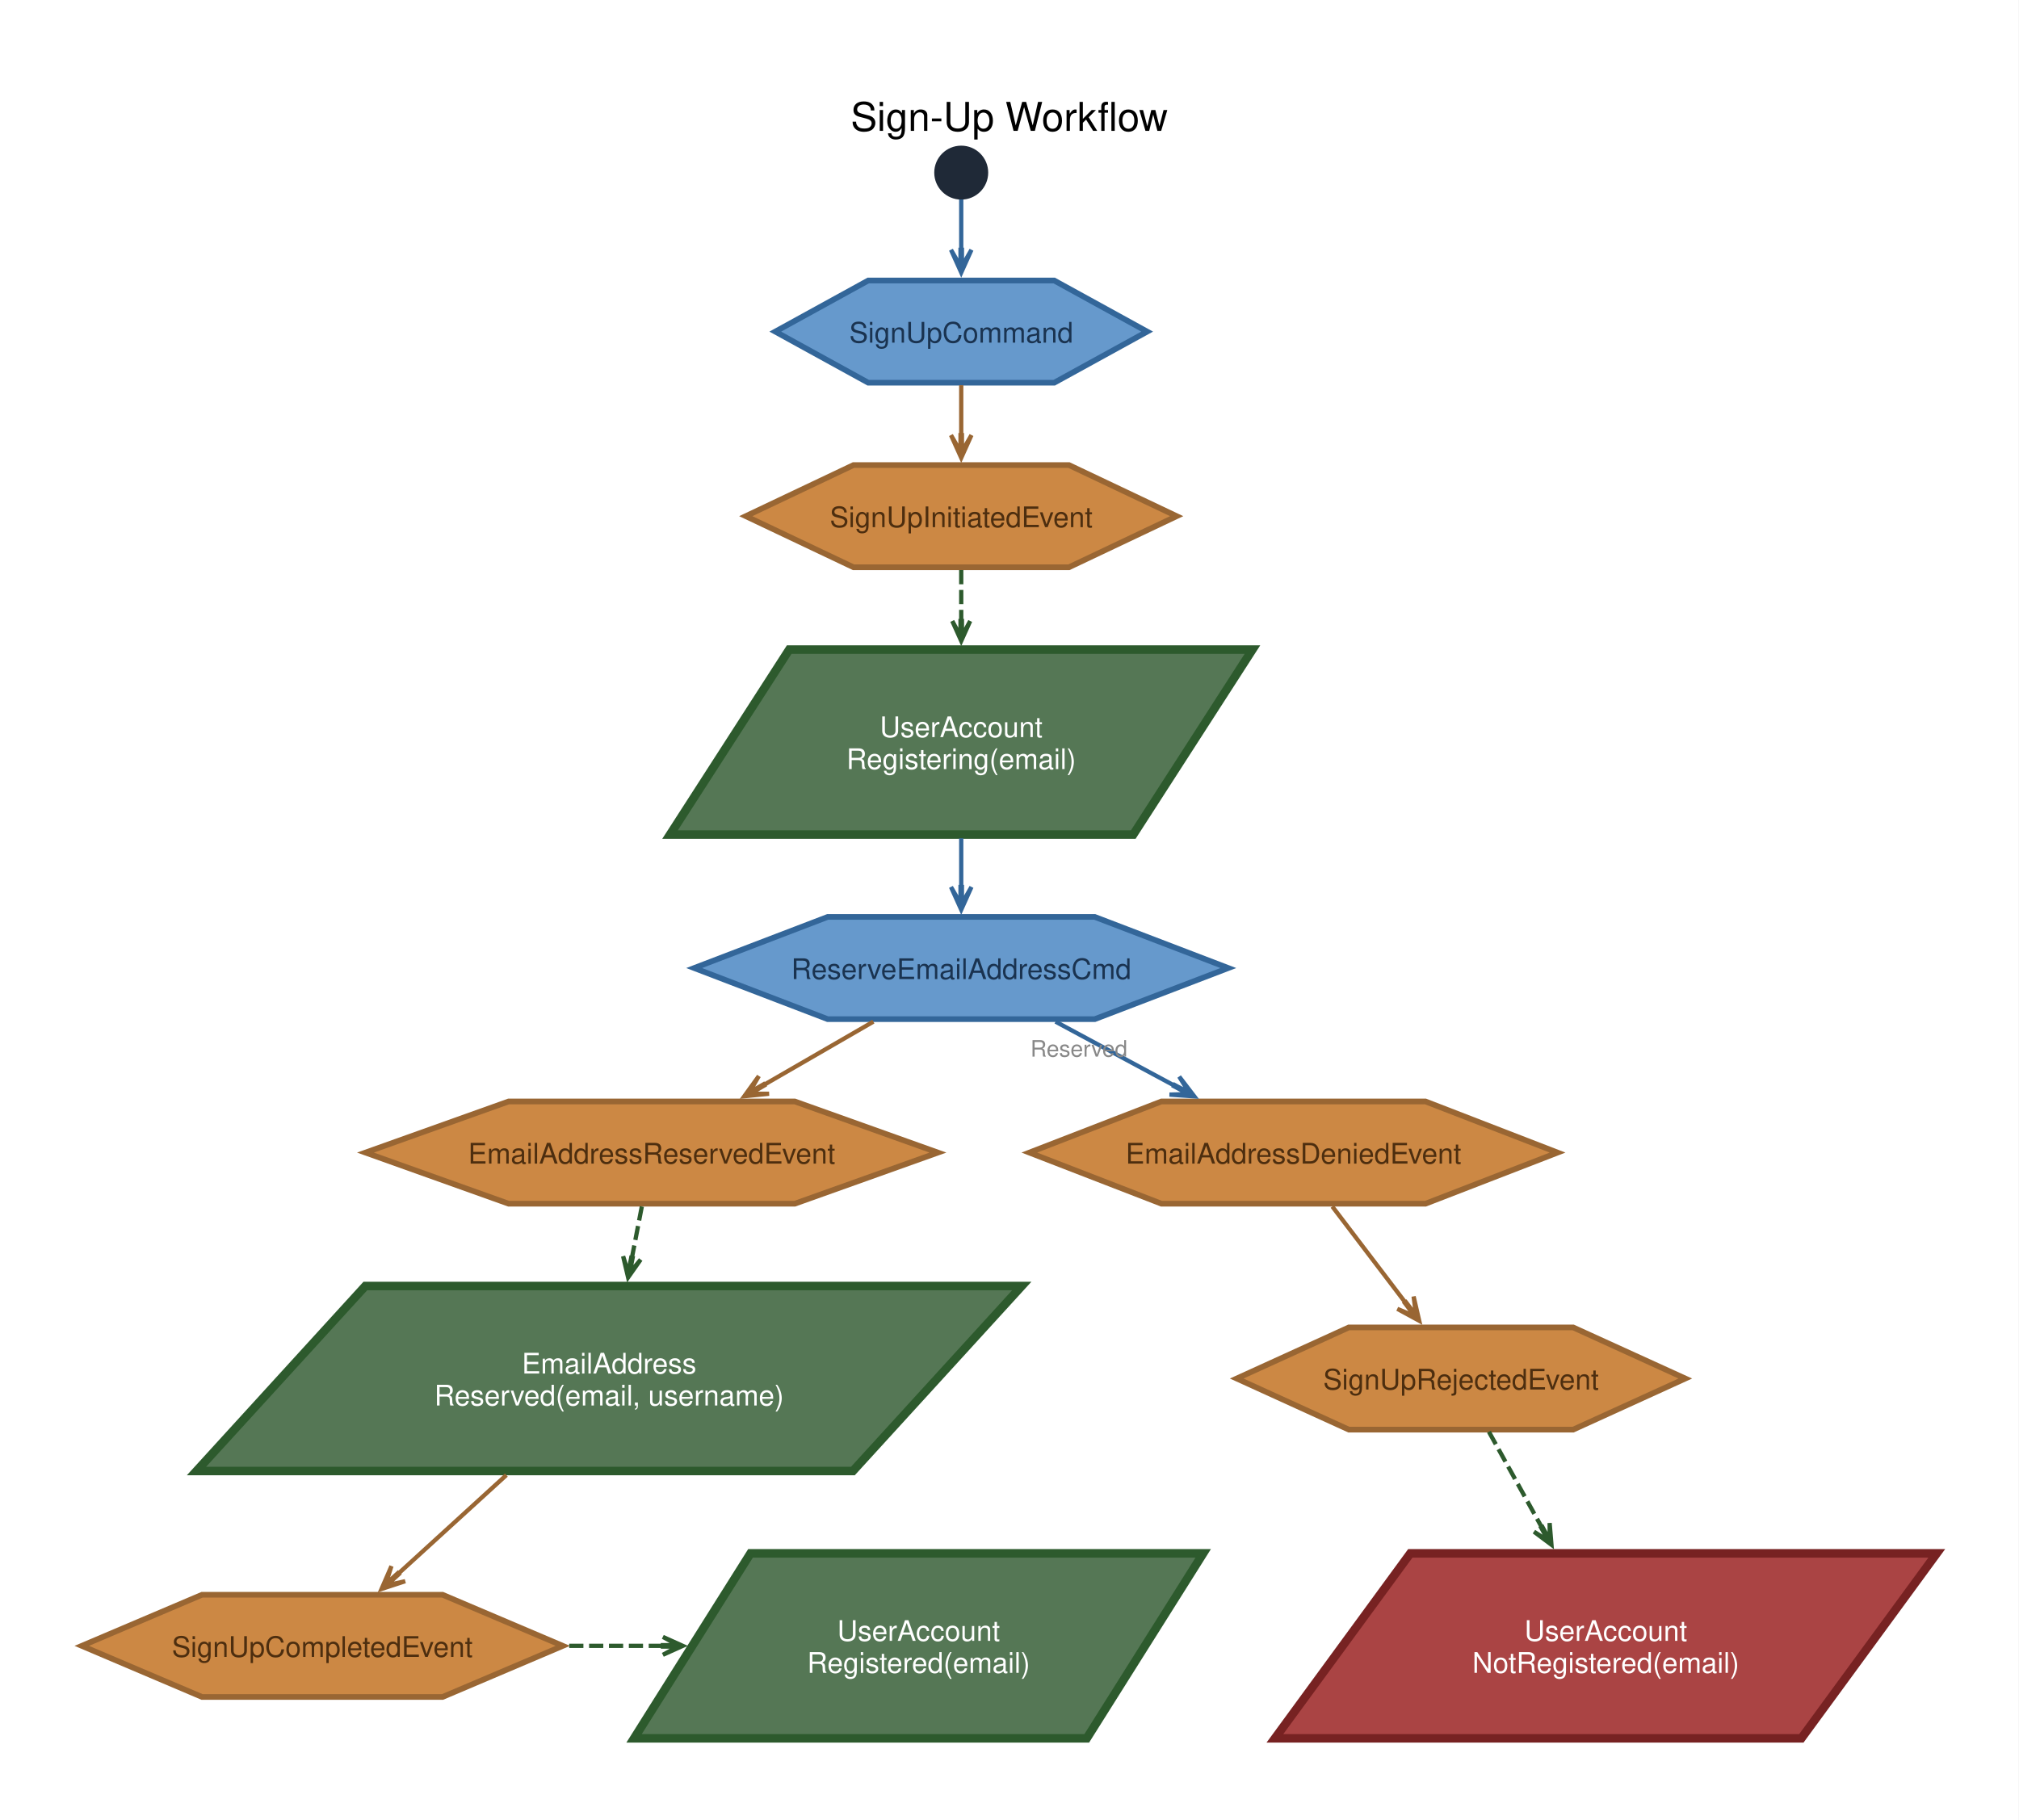
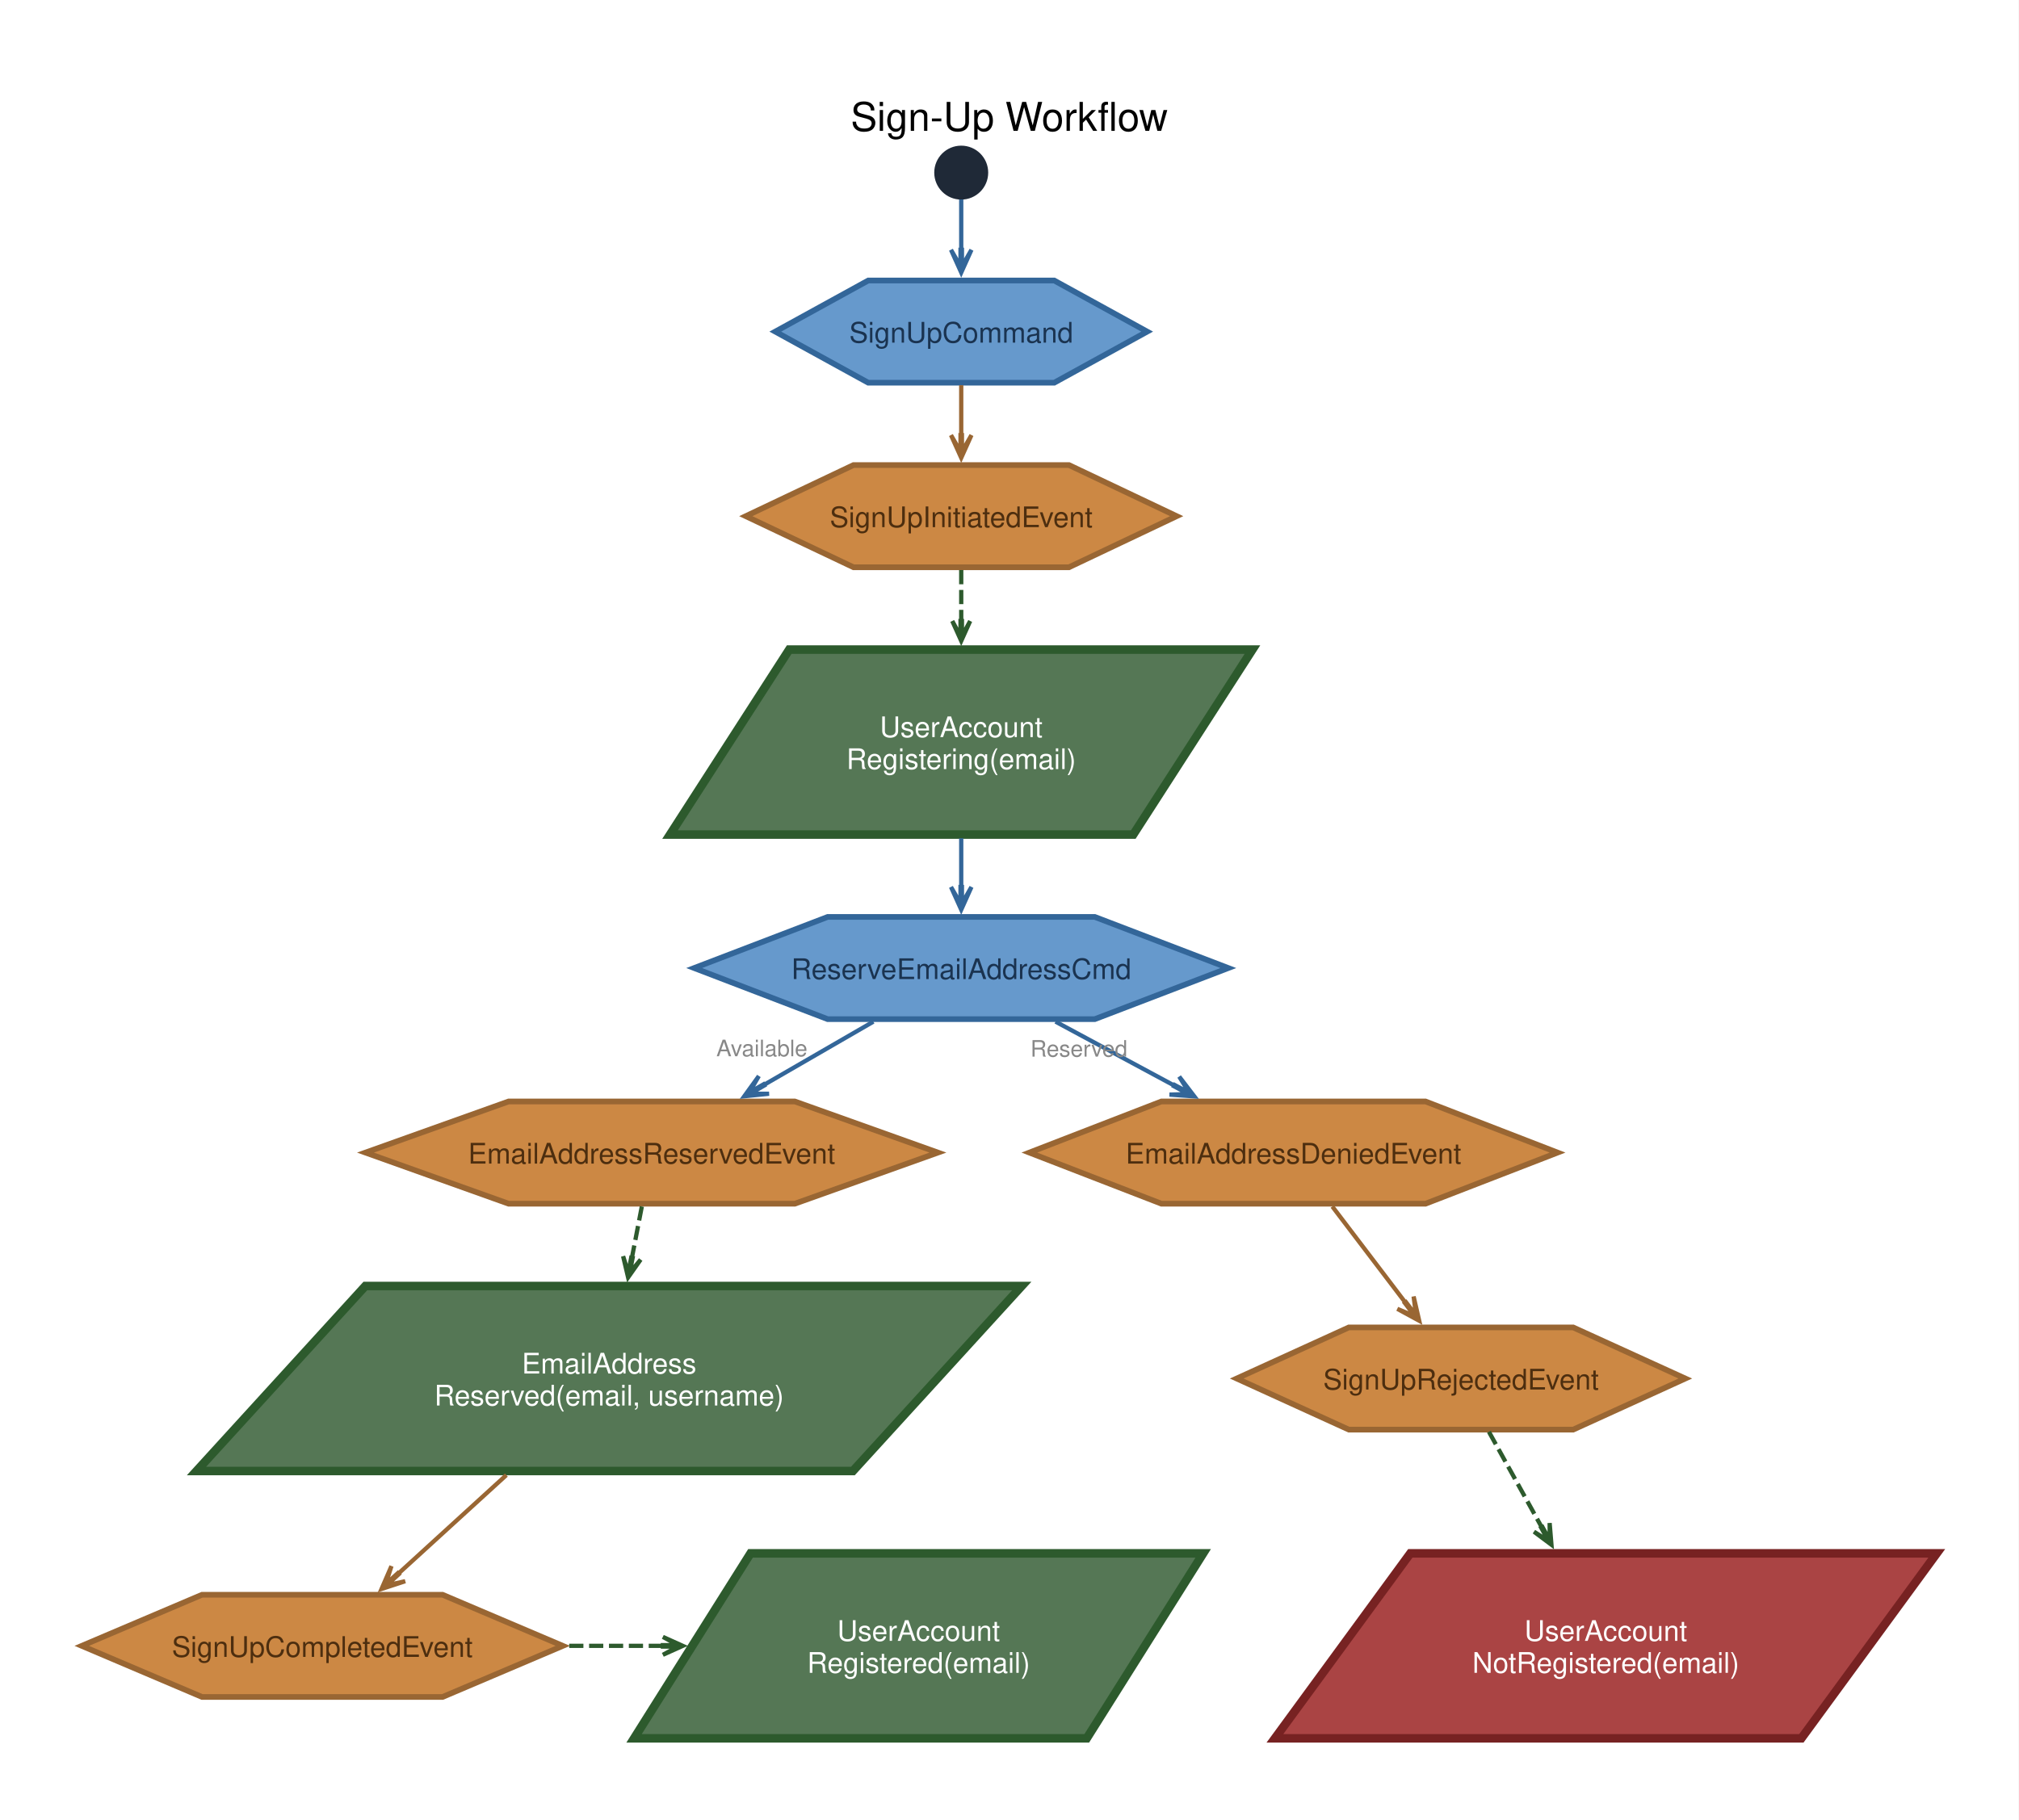
<svg xmlns="http://www.w3.org/2000/svg" width="711pt" height="641pt" viewBox="0.00 0.00 711.00 641.00">
  <g id="graph0" class="graph" transform="scale(1 1) rotate(0) translate(28.8 612.28)">
    <polygon fill="white" stroke="none" points="-28.8,28.8 -28.8,-612.28 682.04,-612.28 682.04,28.8 -28.8,28.8" />
    <text xml:space="preserve" text-anchor="middle" x="326.62" y="-566.18" font-family="Helvetica,sans-Serif" font-size="14.00">Sign-Up Workflow</text>
    <g id="node1" class="node">
      <ellipse fill="#1f2937" stroke="#1f2937" cx="309.7" cy="-551.48" rx="9" ry="9" />
    </g>
    <g id="node2" class="node">
      <polygon fill="#6699cc" stroke="#336699" stroke-width="2" points="375.18,-495.48 342.44,-513.48 276.96,-513.48 244.22,-495.48 276.96,-477.48 342.44,-477.48 375.18,-495.48" />
      <text xml:space="preserve" text-anchor="middle" x="309.7" y="-491.6" font-family="Helvetica,sans-Serif" font-size="10.00" fill="#1a3350">SignUpCommand</text>
    </g>
    <g id="edge1" class="edge">
      <path fill="none" stroke="#336699" stroke-width="1.5" d="M309.7,-542.04C309.7,-537.1 309.7,-530.55 309.7,-523.96" />
      <polygon fill="#336699" stroke="#336699" stroke-width="1.5" points="309.7,-516.29 313.3,-524.29 309.95,-518.46 309.95,-524.29 309.7,-524.29 309.45,-524.29 309.45,-518.46 306.1,-524.29 309.7,-516.29" />
    </g>
    <g id="node3" class="node">
      <polygon fill="#cc8844" stroke="#996633" stroke-width="2" points="385.57,-430.48 347.63,-448.48 271.77,-448.48 233.83,-430.48 271.77,-412.48 347.63,-412.48 385.57,-430.48" />
      <text xml:space="preserve" text-anchor="middle" x="309.7" y="-426.6" font-family="Helvetica,sans-Serif" font-size="10.00" fill="#4d2e0f">SignUpInitiatedEvent</text>
    </g>
    <g id="edge2" class="edge">
      <path fill="none" stroke="#996633" stroke-width="1.5" d="M309.7,-476.6C309.7,-471.1 309.7,-464.91 309.7,-458.92" />
      <polygon fill="#996633" stroke="#996633" stroke-width="1.5" points="309.7,-451.02 313.3,-459.02 309.95,-453.19 309.95,-459.02 309.7,-459.02 309.45,-459.02 309.45,-453.19 306.1,-459.02 309.7,-451.02" />
    </g>
    <g id="node4" class="node">
      <polygon fill="#557755" stroke="#2d5a2d" stroke-width="3" points="412.25,-383.48 249.12,-383.48 207.15,-318.32 370.28,-318.32 412.25,-383.48" />
      <text xml:space="preserve" text-anchor="middle" x="309.7" y="-352.65" font-family="Helvetica,sans-Serif" font-size="10.00" fill="white">UserAccount</text>
      <text xml:space="preserve" text-anchor="middle" x="309.7" y="-341.4" font-family="Helvetica,sans-Serif" font-size="10.00" fill="white">Registering(email)</text>
    </g>
    <g id="edge3" class="edge">
      <path fill="none" stroke="#2d5a2d" stroke-width="1.5" stroke-dasharray="5,2" d="M309.7,-411.49C309.7,-406.01 309.7,-399.75 309.7,-393.39" />
      <polygon fill="#2d5a2d" stroke="#2d5a2d" stroke-width="1.5" points="309.7,-386.54 312.85,-393.54 309.95,-388.22 309.95,-393.54 309.7,-393.54 309.45,-393.54 309.45,-388.22 306.55,-393.54 309.7,-386.54" />
    </g>
    <g id="node5" class="node">
      <polygon fill="#6699cc" stroke="#336699" stroke-width="2" points="403.75,-271.32 356.73,-289.32 262.67,-289.32 215.65,-271.32 262.67,-253.32 356.73,-253.32 403.75,-271.32" />
      <text xml:space="preserve" text-anchor="middle" x="309.7" y="-267.44" font-family="Helvetica,sans-Serif" font-size="10.00" fill="#1a3350">ReserveEmailAddressCmd</text>
    </g>
    <g id="edge4" class="edge">
      <path fill="none" stroke="#336699" stroke-width="1.5" d="M309.7,-317C309.7,-311.22 309.7,-305.26 309.7,-299.65" />
      <polygon fill="#336699" stroke="#336699" stroke-width="1.5" points="309.7,-291.87 313.3,-299.87 309.95,-294.05 309.95,-299.87 309.7,-299.87 309.45,-299.87 309.45,-294.05 306.1,-299.87 309.7,-291.87" />
    </g>
    <g id="node6" class="node">
      <polygon fill="#cc8844" stroke="#996633" stroke-width="2" points="301.5,-206.32 251.1,-224.32 150.3,-224.32 99.9,-206.32 150.3,-188.32 251.1,-188.32 301.5,-206.32" />
      <text xml:space="preserve" text-anchor="middle" x="200.7" y="-202.44" font-family="Helvetica,sans-Serif" font-size="10.00" fill="#4d2e0f">EmailAddressReservedEvent</text>
    </g>
    <g id="edge5" class="edge">
-       <path fill="none" stroke="#996633" stroke-width="1.5" d="M278.76,-252.44C266.67,-245.45 252.68,-237.36 239.91,-229.98" />
-       <polygon fill="#996633" stroke="#996633" stroke-width="1.5" points="233.3,-226.16 242.03,-227.05 235.31,-227.03 240.35,-229.95 240.23,-230.17 240.1,-230.38 235.06,-227.47 238.43,-233.28 233.3,-226.16" />
+       <path fill="none" stroke="#336699" stroke-width="1.5" d="M278.76,-252.44C266.67,-245.45 252.68,-237.36 239.91,-229.98" />
+       <polygon fill="#336699" stroke="#336699" stroke-width="1.5" points="233.3,-226.16 242.03,-227.05 235.31,-227.03 240.35,-229.95 240.23,-230.17 240.1,-230.38 235.06,-227.47 238.43,-233.28 233.3,-226.16" />
+       <text xml:space="preserve" text-anchor="middle" x="239.5" y="-240.25" font-family="Helvetica,sans-Serif" font-size="8.00" fill="#888888">Available</text>
    </g>
    <g id="node10" class="node">
      <polygon fill="#cc8844" stroke="#996633" stroke-width="2" points="519.71,-206.32 473.21,-224.32 380.19,-224.32 333.69,-206.32 380.19,-188.32 473.21,-188.32 519.71,-206.32" />
      <text xml:space="preserve" text-anchor="middle" x="426.7" y="-202.44" font-family="Helvetica,sans-Serif" font-size="10.00" fill="#4d2e0f">EmailAddressDeniedEvent</text>
    </g>
    <g id="edge9" class="edge">
      <path fill="none" stroke="#336699" stroke-width="1.5" d="M342.91,-252.44C356.01,-245.39 371.19,-237.21 385.01,-229.77" />
      <polygon fill="#336699" stroke="#336699" stroke-width="1.5" points="391.79,-226.12 386.46,-233.08 390,-227.37 384.87,-230.13 384.75,-229.91 384.63,-229.69 389.76,-226.93 383.04,-226.74 391.79,-226.12" />
      <text xml:space="preserve" text-anchor="middle" x="351.15" y="-240.11" font-family="Helvetica,sans-Serif" font-size="8.00" fill="#888888">Reserved</text>
    </g>
    <g id="node7" class="node">
      <polygon fill="#557755" stroke="#2d5a2d" stroke-width="3" points="331.01,-159.32 99.85,-159.32 40.39,-94.16 271.55,-94.16 331.01,-159.32" />
      <text xml:space="preserve" text-anchor="middle" x="185.7" y="-128.49" font-family="Helvetica,sans-Serif" font-size="10.00" fill="white">EmailAddress</text>
      <text xml:space="preserve" text-anchor="middle" x="185.7" y="-117.24" font-family="Helvetica,sans-Serif" font-size="10.00" fill="white">Reserved(email, username)</text>
    </g>
    <g id="edge6" class="edge">
      <path fill="none" stroke="#2d5a2d" stroke-width="1.5" stroke-dasharray="5,2" d="M197.22,-187.33C196.14,-181.72 194.9,-175.3 193.64,-168.79" />
      <polygon fill="#2d5a2d" stroke="#2d5a2d" stroke-width="1.5" points="192.39,-162.35 196.81,-168.63 192.95,-163.95 193.97,-169.18 193.72,-169.22 193.48,-169.27 192.46,-164.04 190.63,-169.82 192.39,-162.35" />
    </g>
    <g id="node8" class="node">
      <polygon fill="#cc8844" stroke="#996633" stroke-width="2" points="169.4,-32.58 127.05,-50.58 42.35,-50.58 0,-32.58 42.35,-14.58 127.05,-14.58 169.4,-32.58" />
      <text xml:space="preserve" text-anchor="middle" x="84.7" y="-28.7" font-family="Helvetica,sans-Serif" font-size="10.00" fill="#4d2e0f">SignUpCompletedEvent</text>
    </g>
    <g id="edge7" class="edge">
      <path fill="none" stroke="#996633" stroke-width="1.5" d="M149.52,-92.73C136.87,-81.18 122.9,-68.44 111.18,-57.75" />
      <polygon fill="#996633" stroke="#996633" stroke-width="1.5" points="105.56,-52.62 113.9,-55.35 107.34,-53.9 111.64,-57.82 111.47,-58.01 111.3,-58.19 107,-54.27 109.05,-60.67 105.56,-52.62" />
    </g>
    <g id="node9" class="node">
      <polygon fill="#557755" stroke="#2d5a2d" stroke-width="3" points="394.91,-65.16 235.5,-65.16 194.49,0 353.9,0 394.91,-65.16" />
      <text xml:space="preserve" text-anchor="middle" x="294.7" y="-34.33" font-family="Helvetica,sans-Serif" font-size="10.00" fill="white">UserAccount</text>
      <text xml:space="preserve" text-anchor="middle" x="294.7" y="-23.08" font-family="Helvetica,sans-Serif" font-size="10.00" fill="white">Registered(email)</text>
    </g>
    <g id="edge8" class="edge">
      <path fill="none" stroke="#2d5a2d" stroke-width="1.5" stroke-dasharray="5,2" d="M171.65,-32.58C182.65,-32.58 193.65,-32.58 204.65,-32.58" />
      <polygon fill="#2d5a2d" stroke="#2d5a2d" stroke-width="1.5" points="211.64,-32.58 204.64,-35.73 209.97,-32.83 204.64,-32.83 204.64,-32.58 204.64,-32.33 209.97,-32.33 204.64,-29.43 211.64,-32.58" />
    </g>
    <g id="node11" class="node">
      <polygon fill="#cc8844" stroke="#996633" stroke-width="2" points="564.69,-126.74 525.19,-144.74 446.21,-144.74 406.71,-126.74 446.21,-108.74 525.19,-108.74 564.69,-126.74" />
      <text xml:space="preserve" text-anchor="middle" x="485.7" y="-122.87" font-family="Helvetica,sans-Serif" font-size="10.00" fill="#4d2e0f">SignUpRejectedEvent</text>
    </g>
    <g id="edge10" class="edge">
      <path fill="none" stroke="#996633" stroke-width="1.5" d="M440.38,-187.33C448.05,-177.24 457.75,-164.49 466.2,-153.38" />
      <polygon fill="#996633" stroke="#996633" stroke-width="1.5" points="470.98,-147.09 469.01,-155.64 469.87,-148.97 466.34,-153.61 466.14,-153.46 465.94,-153.31 469.47,-148.67 463.28,-151.28 470.98,-147.09" />
    </g>
    <g id="node12" class="node">
      <polygon fill="#aa4444" stroke="#772222" stroke-width="3" points="653.24,-65.16 467.85,-65.16 420.16,0 605.55,0 653.24,-65.16" />
      <text xml:space="preserve" text-anchor="middle" x="536.7" y="-34.33" font-family="Helvetica,sans-Serif" font-size="10.00" fill="white">UserAccount</text>
      <text xml:space="preserve" text-anchor="middle" x="536.7" y="-23.08" font-family="Helvetica,sans-Serif" font-size="10.00" fill="white">NotRegistered(email)</text>
    </g>
    <g id="edge11" class="edge">
      <path fill="none" stroke="#2d5a2d" stroke-width="1.5" stroke-dasharray="5,2" d="M495.53,-107.97C500.85,-98.36 507.66,-86.07 514.19,-74.25" />
      <polygon fill="#2d5a2d" stroke="#2d5a2d" stroke-width="1.5" points="517.55,-68.19 516.91,-75.84 516.96,-69.77 514.38,-74.44 514.16,-74.32 513.94,-74.19 516.52,-69.53 511.4,-72.79 517.55,-68.19" />
    </g>
  </g>
</svg>
